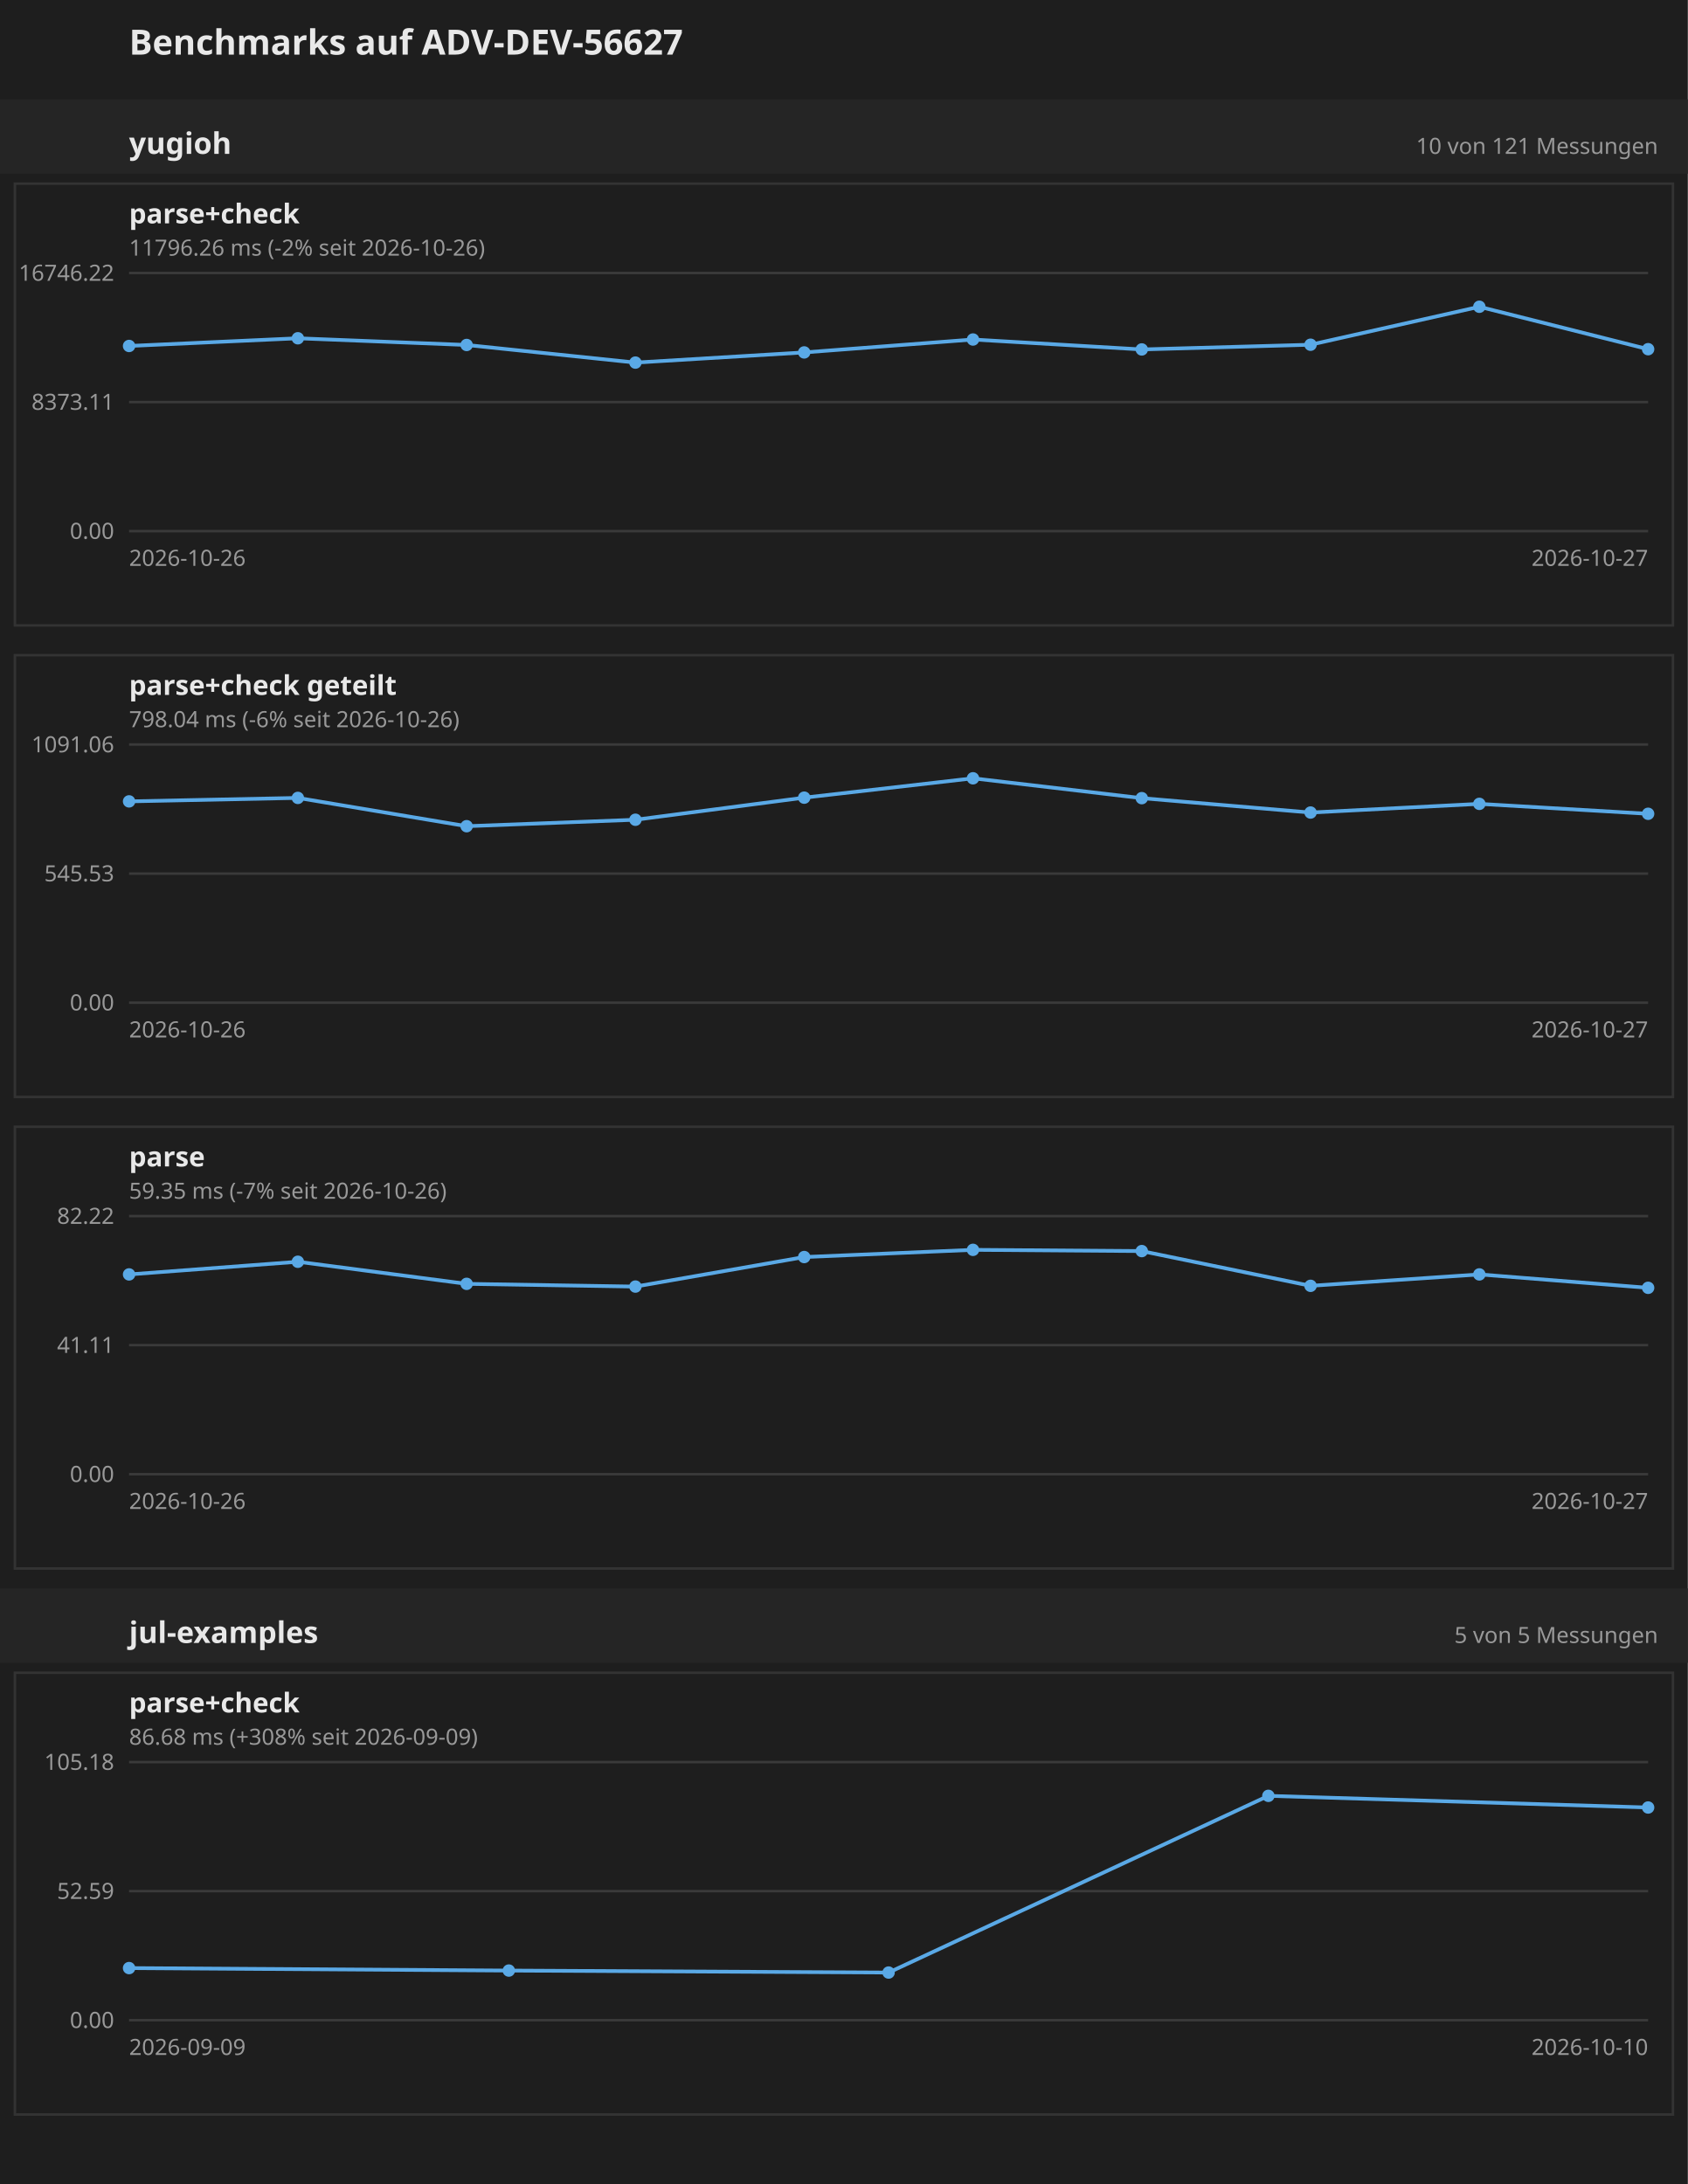
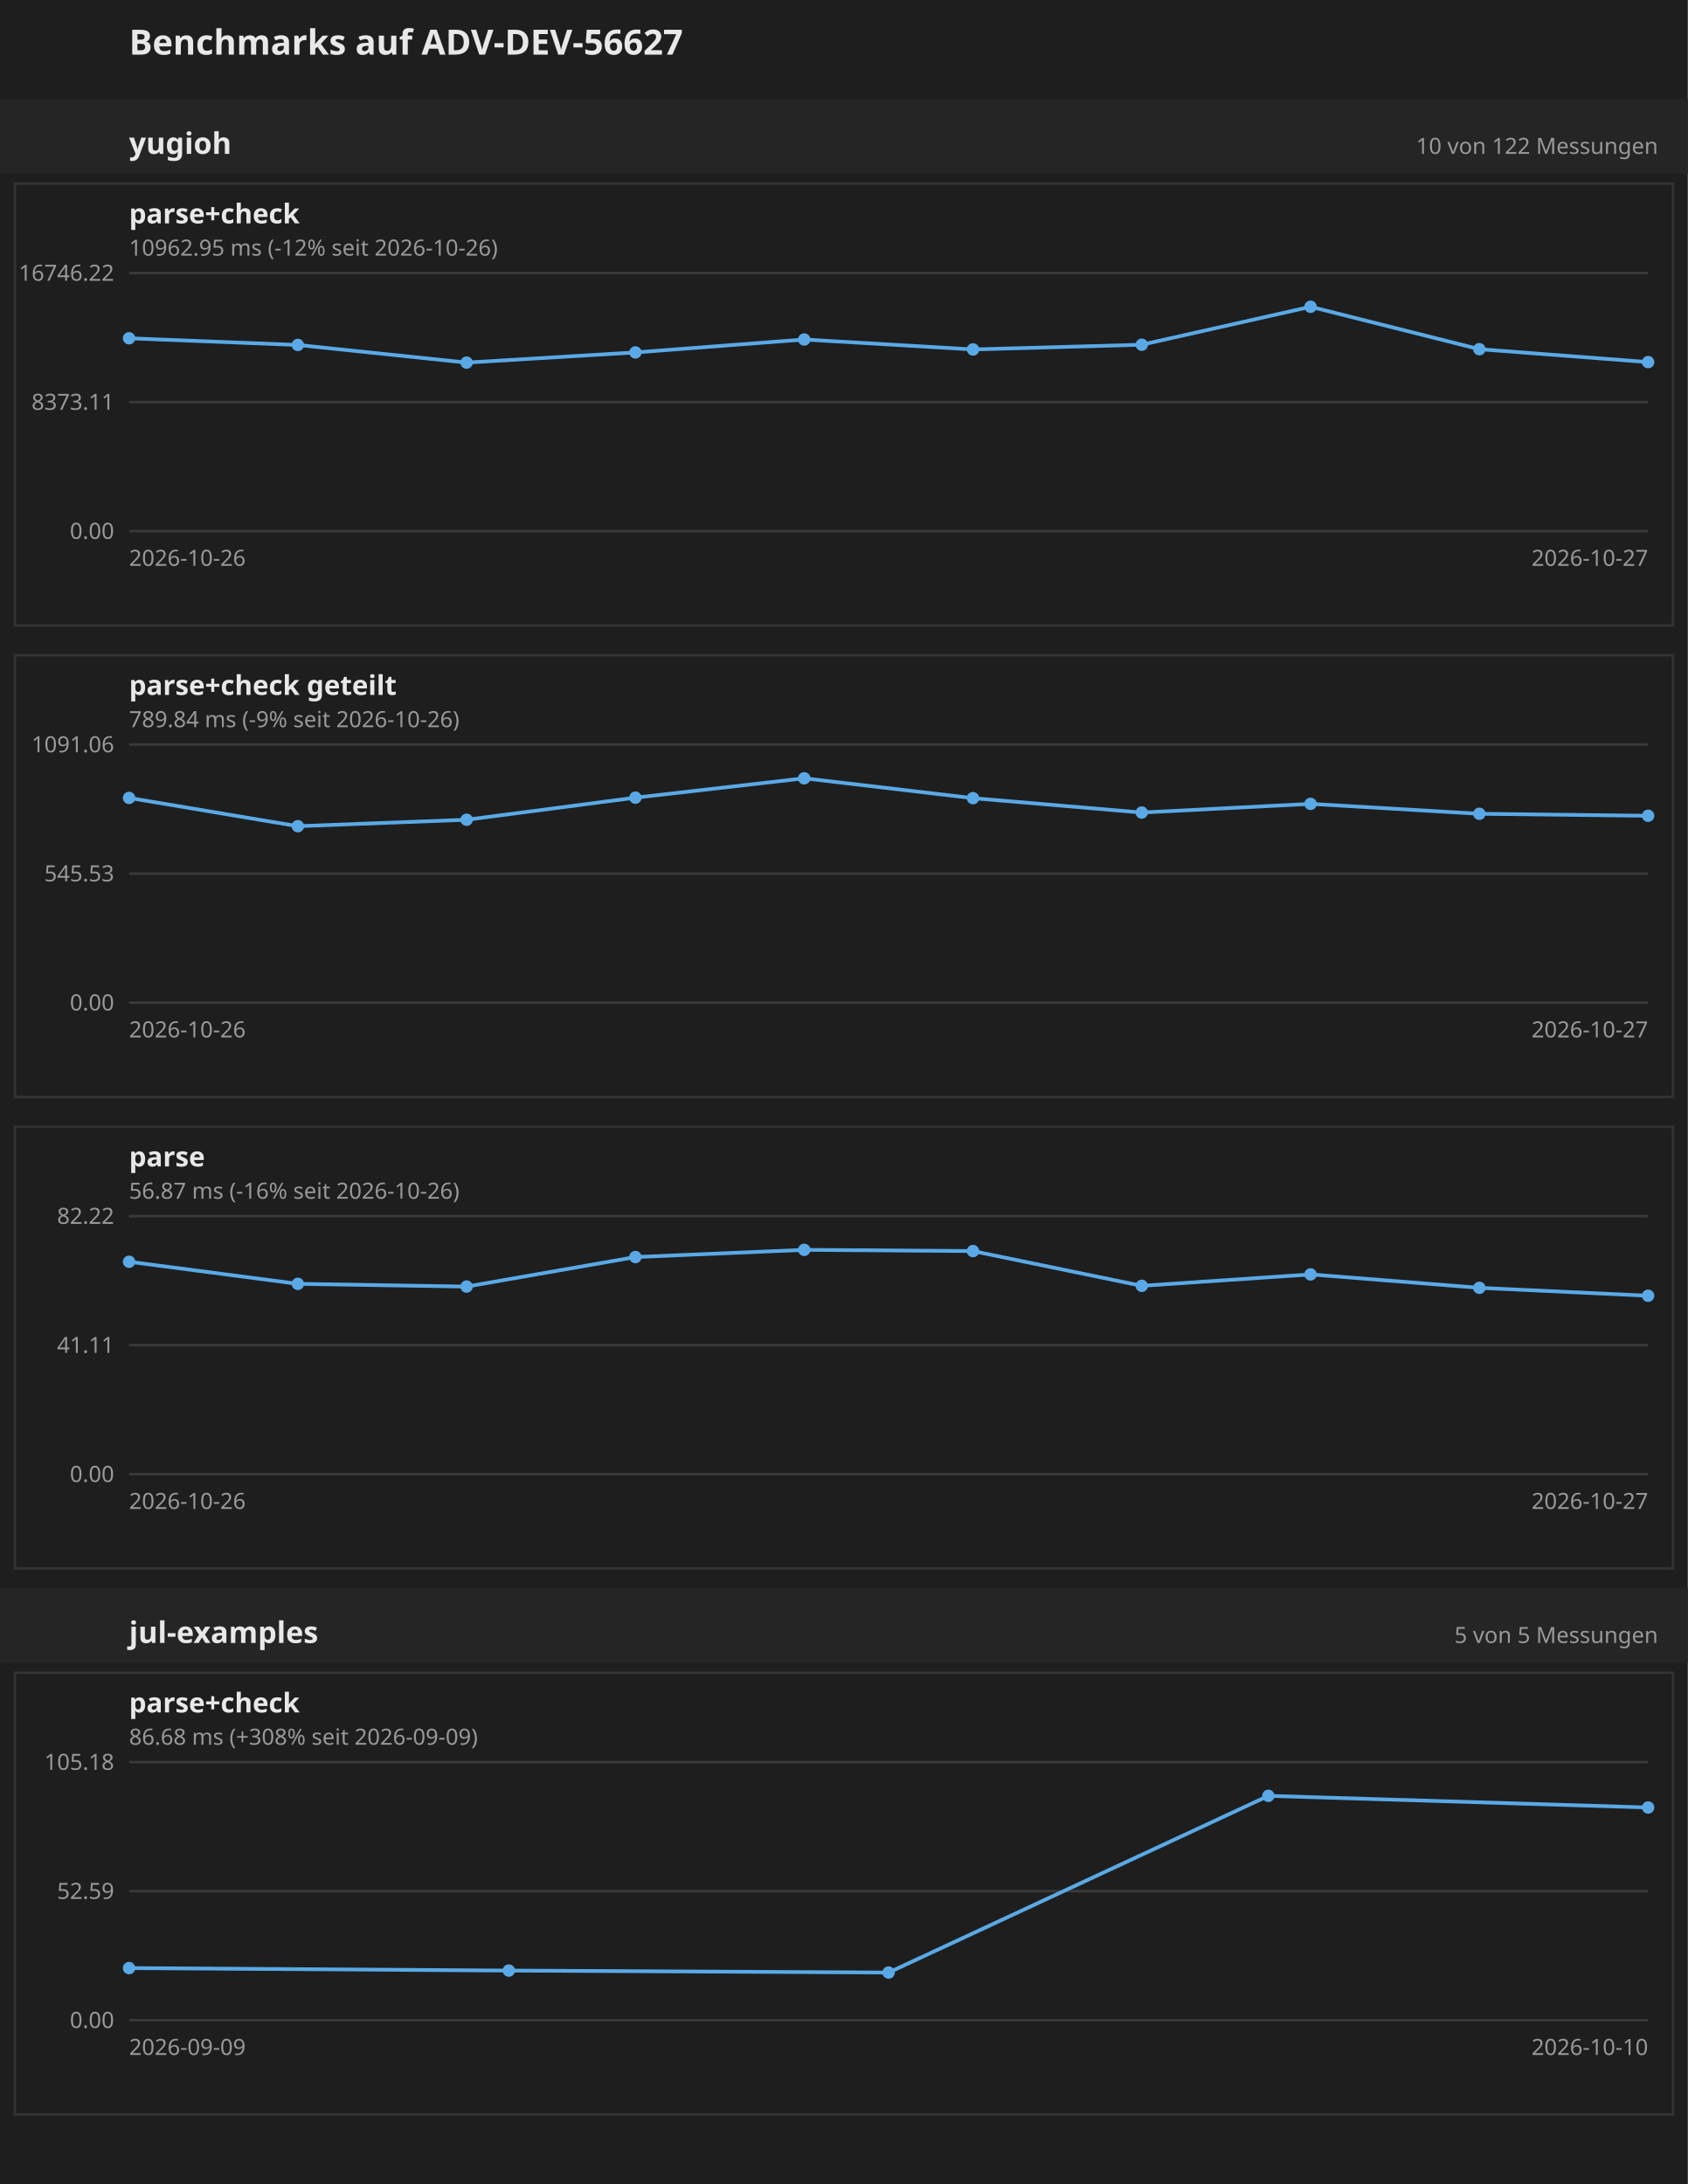
<svg xmlns="http://www.w3.org/2000/svg" width="680" height="880" font-family="sans-serif">
  <rect width="680" height="880" fill="#1e1e1e" />
  <text x="52" y="22" font-size="14" font-weight="bold" fill="#e8e8e8">Benchmarks auf ADV-DEV-56627</text>
  <g transform="translate(0 40)">
    <rect x="0" y="0" width="680" height="30" fill="#252525" />
    <text x="52" y="22" font-size="12" font-weight="bold" fill="#e8e8e8">yugioh</text>
-     <text x="668" y="22" text-anchor="end" font-size="9" fill="#999">10 von 121 Messungen</text>
+     <text x="668" y="22" text-anchor="end" font-size="9" fill="#999">10 von 122 Messungen</text>
    <g transform="translate(0 30)">
      <g transform="translate(0 0)">
        <rect x="6" y="4" width="668" height="178" fill="none" stroke="#333" />
        <text x="52" y="20" font-size="11" font-weight="bold" fill="#e8e8e8">parse+check</text>
-         <text x="52" y="33" font-size="9" fill="#999">11796.26 ms (-2% seit 2026-10-26)</text>
+         <text x="52" y="33" font-size="9" fill="#999">10962.95 ms (-12% seit 2026-10-26)</text>
        <line x1="52" y1="144.0" x2="664" y2="144.0" stroke="#3a3a3a" />
        <text x="46" y="144.0" text-anchor="end" dominant-baseline="middle" font-size="9" fill="#999">0.00</text>
        <line x1="52" y1="92.0" x2="664" y2="92.0" stroke="#3a3a3a" />
        <text x="46" y="92.0" text-anchor="end" dominant-baseline="middle" font-size="9" fill="#999">8373.11</text>
        <line x1="52" y1="40.0" x2="664" y2="40.0" stroke="#3a3a3a" />
        <text x="46" y="40.0" text-anchor="end" dominant-baseline="middle" font-size="9" fill="#999">16746.22</text>
        <text x="52" y="158" font-size="9" fill="#999">2026-10-26</text>
        <text x="664" y="158" text-anchor="end" font-size="9" fill="#999">2026-10-27</text>
-         <polyline fill="none" stroke="#5aa9e6" stroke-width="1.5" points="52.0,69.4 120.0,66.3 188.0,69.0 256.0,76.1 324.0,72.0 392.0,66.8 460.0,70.8 528.0,68.9 596.0,53.6 664.0,70.7" />
-         <circle cx="52.0" cy="69.4" r="2.5" fill="#5aa9e6" />
-         <circle cx="120.0" cy="66.3" r="2.5" fill="#5aa9e6" />
-         <circle cx="188.0" cy="69.0" r="2.5" fill="#5aa9e6" />
-         <circle cx="256.0" cy="76.1" r="2.5" fill="#5aa9e6" />
-         <circle cx="324.0" cy="72.0" r="2.5" fill="#5aa9e6" />
-         <circle cx="392.0" cy="66.8" r="2.5" fill="#5aa9e6" />
-         <circle cx="460.0" cy="70.8" r="2.5" fill="#5aa9e6" />
-         <circle cx="528.0" cy="68.9" r="2.5" fill="#5aa9e6" />
-         <circle cx="596.0" cy="53.6" r="2.5" fill="#5aa9e6" />
-         <circle cx="664.0" cy="70.7" r="2.5" fill="#5aa9e6" />
+         <polyline fill="none" stroke="#5aa9e6" stroke-width="1.5" points="52.0,66.3 120.0,69.0 188.0,76.1 256.0,72.0 324.0,66.8 392.0,70.8 460.0,68.9 528.0,53.6 596.0,70.7 664.0,75.9" />
+         <circle cx="52.0" cy="66.3" r="2.5" fill="#5aa9e6" />
+         <circle cx="120.0" cy="69.0" r="2.5" fill="#5aa9e6" />
+         <circle cx="188.0" cy="76.1" r="2.5" fill="#5aa9e6" />
+         <circle cx="256.0" cy="72.0" r="2.5" fill="#5aa9e6" />
+         <circle cx="324.0" cy="66.8" r="2.5" fill="#5aa9e6" />
+         <circle cx="392.0" cy="70.8" r="2.5" fill="#5aa9e6" />
+         <circle cx="460.0" cy="68.9" r="2.5" fill="#5aa9e6" />
+         <circle cx="528.0" cy="53.6" r="2.5" fill="#5aa9e6" />
+         <circle cx="596.0" cy="70.7" r="2.5" fill="#5aa9e6" />
+         <circle cx="664.0" cy="75.9" r="2.5" fill="#5aa9e6" />
      </g>
      <g transform="translate(0 190)">
        <rect x="6" y="4" width="668" height="178" fill="none" stroke="#333" />
        <text x="52" y="20" font-size="11" font-weight="bold" fill="#e8e8e8">parse+check geteilt</text>
-         <text x="52" y="33" font-size="9" fill="#999">798.04 ms (-6% seit 2026-10-26)</text>
+         <text x="52" y="33" font-size="9" fill="#999">789.84 ms (-9% seit 2026-10-26)</text>
        <line x1="52" y1="144.0" x2="664" y2="144.0" stroke="#3a3a3a" />
        <text x="46" y="144.0" text-anchor="end" dominant-baseline="middle" font-size="9" fill="#999">0.00</text>
        <line x1="52" y1="92.0" x2="664" y2="92.0" stroke="#3a3a3a" />
        <text x="46" y="92.0" text-anchor="end" dominant-baseline="middle" font-size="9" fill="#999">545.53</text>
        <line x1="52" y1="40.0" x2="664" y2="40.0" stroke="#3a3a3a" />
        <text x="46" y="40.0" text-anchor="end" dominant-baseline="middle" font-size="9" fill="#999">1091.06</text>
        <text x="52" y="158" font-size="9" fill="#999">2026-10-26</text>
        <text x="664" y="158" text-anchor="end" font-size="9" fill="#999">2026-10-27</text>
-         <polyline fill="none" stroke="#5aa9e6" stroke-width="1.5" points="52.0,62.9 120.0,61.5 188.0,72.9 256.0,70.3 324.0,61.4 392.0,53.6 460.0,61.6 528.0,67.4 596.0,63.9 664.0,67.9" />
-         <circle cx="52.0" cy="62.9" r="2.5" fill="#5aa9e6" />
-         <circle cx="120.0" cy="61.5" r="2.5" fill="#5aa9e6" />
-         <circle cx="188.0" cy="72.9" r="2.5" fill="#5aa9e6" />
-         <circle cx="256.0" cy="70.3" r="2.5" fill="#5aa9e6" />
-         <circle cx="324.0" cy="61.4" r="2.5" fill="#5aa9e6" />
-         <circle cx="392.0" cy="53.6" r="2.5" fill="#5aa9e6" />
-         <circle cx="460.0" cy="61.6" r="2.5" fill="#5aa9e6" />
-         <circle cx="528.0" cy="67.4" r="2.5" fill="#5aa9e6" />
-         <circle cx="596.0" cy="63.9" r="2.5" fill="#5aa9e6" />
-         <circle cx="664.0" cy="67.9" r="2.5" fill="#5aa9e6" />
+         <polyline fill="none" stroke="#5aa9e6" stroke-width="1.5" points="52.0,61.5 120.0,72.9 188.0,70.3 256.0,61.4 324.0,53.6 392.0,61.6 460.0,67.4 528.0,63.9 596.0,67.9 664.0,68.7" />
+         <circle cx="52.0" cy="61.5" r="2.5" fill="#5aa9e6" />
+         <circle cx="120.0" cy="72.9" r="2.5" fill="#5aa9e6" />
+         <circle cx="188.0" cy="70.3" r="2.5" fill="#5aa9e6" />
+         <circle cx="256.0" cy="61.4" r="2.5" fill="#5aa9e6" />
+         <circle cx="324.0" cy="53.6" r="2.5" fill="#5aa9e6" />
+         <circle cx="392.0" cy="61.6" r="2.5" fill="#5aa9e6" />
+         <circle cx="460.0" cy="67.4" r="2.5" fill="#5aa9e6" />
+         <circle cx="528.0" cy="63.9" r="2.5" fill="#5aa9e6" />
+         <circle cx="596.0" cy="67.9" r="2.5" fill="#5aa9e6" />
+         <circle cx="664.0" cy="68.7" r="2.5" fill="#5aa9e6" />
      </g>
      <g transform="translate(0 380)">
        <rect x="6" y="4" width="668" height="178" fill="none" stroke="#333" />
        <text x="52" y="20" font-size="11" font-weight="bold" fill="#e8e8e8">parse</text>
-         <text x="52" y="33" font-size="9" fill="#999">59.35 ms (-7% seit 2026-10-26)</text>
+         <text x="52" y="33" font-size="9" fill="#999">56.87 ms (-16% seit 2026-10-26)</text>
        <line x1="52" y1="144.0" x2="664" y2="144.0" stroke="#3a3a3a" />
        <text x="46" y="144.0" text-anchor="end" dominant-baseline="middle" font-size="9" fill="#999">0.00</text>
        <line x1="52" y1="92.0" x2="664" y2="92.0" stroke="#3a3a3a" />
        <text x="46" y="92.0" text-anchor="end" dominant-baseline="middle" font-size="9" fill="#999">41.11</text>
        <line x1="52" y1="40.0" x2="664" y2="40.0" stroke="#3a3a3a" />
        <text x="46" y="40.0" text-anchor="end" dominant-baseline="middle" font-size="9" fill="#999">82.22</text>
        <text x="52" y="158" font-size="9" fill="#999">2026-10-26</text>
        <text x="664" y="158" text-anchor="end" font-size="9" fill="#999">2026-10-27</text>
-         <polyline fill="none" stroke="#5aa9e6" stroke-width="1.5" points="52.0,63.5 120.0,58.4 188.0,67.3 256.0,68.4 324.0,56.5 392.0,53.6 460.0,54.1 528.0,68.1 596.0,63.5 664.0,68.9" />
-         <circle cx="52.0" cy="63.5" r="2.5" fill="#5aa9e6" />
-         <circle cx="120.0" cy="58.4" r="2.5" fill="#5aa9e6" />
-         <circle cx="188.0" cy="67.3" r="2.5" fill="#5aa9e6" />
-         <circle cx="256.0" cy="68.4" r="2.5" fill="#5aa9e6" />
-         <circle cx="324.0" cy="56.5" r="2.5" fill="#5aa9e6" />
-         <circle cx="392.0" cy="53.6" r="2.5" fill="#5aa9e6" />
-         <circle cx="460.0" cy="54.1" r="2.5" fill="#5aa9e6" />
-         <circle cx="528.0" cy="68.1" r="2.5" fill="#5aa9e6" />
-         <circle cx="596.0" cy="63.5" r="2.5" fill="#5aa9e6" />
-         <circle cx="664.0" cy="68.9" r="2.5" fill="#5aa9e6" />
+         <polyline fill="none" stroke="#5aa9e6" stroke-width="1.5" points="52.0,58.4 120.0,67.3 188.0,68.4 256.0,56.5 324.0,53.6 392.0,54.1 460.0,68.1 528.0,63.5 596.0,68.9 664.0,72.1" />
+         <circle cx="52.0" cy="58.4" r="2.5" fill="#5aa9e6" />
+         <circle cx="120.0" cy="67.3" r="2.5" fill="#5aa9e6" />
+         <circle cx="188.0" cy="68.4" r="2.5" fill="#5aa9e6" />
+         <circle cx="256.0" cy="56.5" r="2.5" fill="#5aa9e6" />
+         <circle cx="324.0" cy="53.6" r="2.5" fill="#5aa9e6" />
+         <circle cx="392.0" cy="54.1" r="2.5" fill="#5aa9e6" />
+         <circle cx="460.0" cy="68.1" r="2.5" fill="#5aa9e6" />
+         <circle cx="528.0" cy="63.5" r="2.5" fill="#5aa9e6" />
+         <circle cx="596.0" cy="68.9" r="2.5" fill="#5aa9e6" />
+         <circle cx="664.0" cy="72.1" r="2.5" fill="#5aa9e6" />
      </g>
    </g>
  </g>
  <g transform="translate(0 640)">
    <rect x="0" y="0" width="680" height="30" fill="#252525" />
    <text x="52" y="22" font-size="12" font-weight="bold" fill="#e8e8e8">jul-examples</text>
    <text x="668" y="22" text-anchor="end" font-size="9" fill="#999">5 von 5 Messungen</text>
    <g transform="translate(0 30)">
      <g transform="translate(0 0)">
        <rect x="6" y="4" width="668" height="178" fill="none" stroke="#333" />
        <text x="52" y="20" font-size="11" font-weight="bold" fill="#e8e8e8">parse+check</text>
        <text x="52" y="33" font-size="9" fill="#999">86.68 ms (+308% seit 2026-09-09)</text>
        <line x1="52" y1="144.0" x2="664" y2="144.0" stroke="#3a3a3a" />
        <text x="46" y="144.0" text-anchor="end" dominant-baseline="middle" font-size="9" fill="#999">0.00</text>
        <line x1="52" y1="92.0" x2="664" y2="92.0" stroke="#3a3a3a" />
        <text x="46" y="92.0" text-anchor="end" dominant-baseline="middle" font-size="9" fill="#999">52.59</text>
        <line x1="52" y1="40.0" x2="664" y2="40.0" stroke="#3a3a3a" />
        <text x="46" y="40.0" text-anchor="end" dominant-baseline="middle" font-size="9" fill="#999">105.18</text>
        <text x="52" y="158" font-size="9" fill="#999">2026-09-09</text>
        <text x="664" y="158" text-anchor="end" font-size="9" fill="#999">2026-10-10</text>
        <polyline fill="none" stroke="#5aa9e6" stroke-width="1.5" points="52.0,123.0 205.0,124.0 358.0,124.8 511.0,53.6 664.0,58.3" />
        <circle cx="52.0" cy="123.0" r="2.5" fill="#5aa9e6" />
        <circle cx="205.0" cy="124.0" r="2.5" fill="#5aa9e6" />
        <circle cx="358.0" cy="124.8" r="2.5" fill="#5aa9e6" />
        <circle cx="511.0" cy="53.6" r="2.5" fill="#5aa9e6" />
        <circle cx="664.0" cy="58.3" r="2.5" fill="#5aa9e6" />
      </g>
    </g>
  </g>
</svg>
